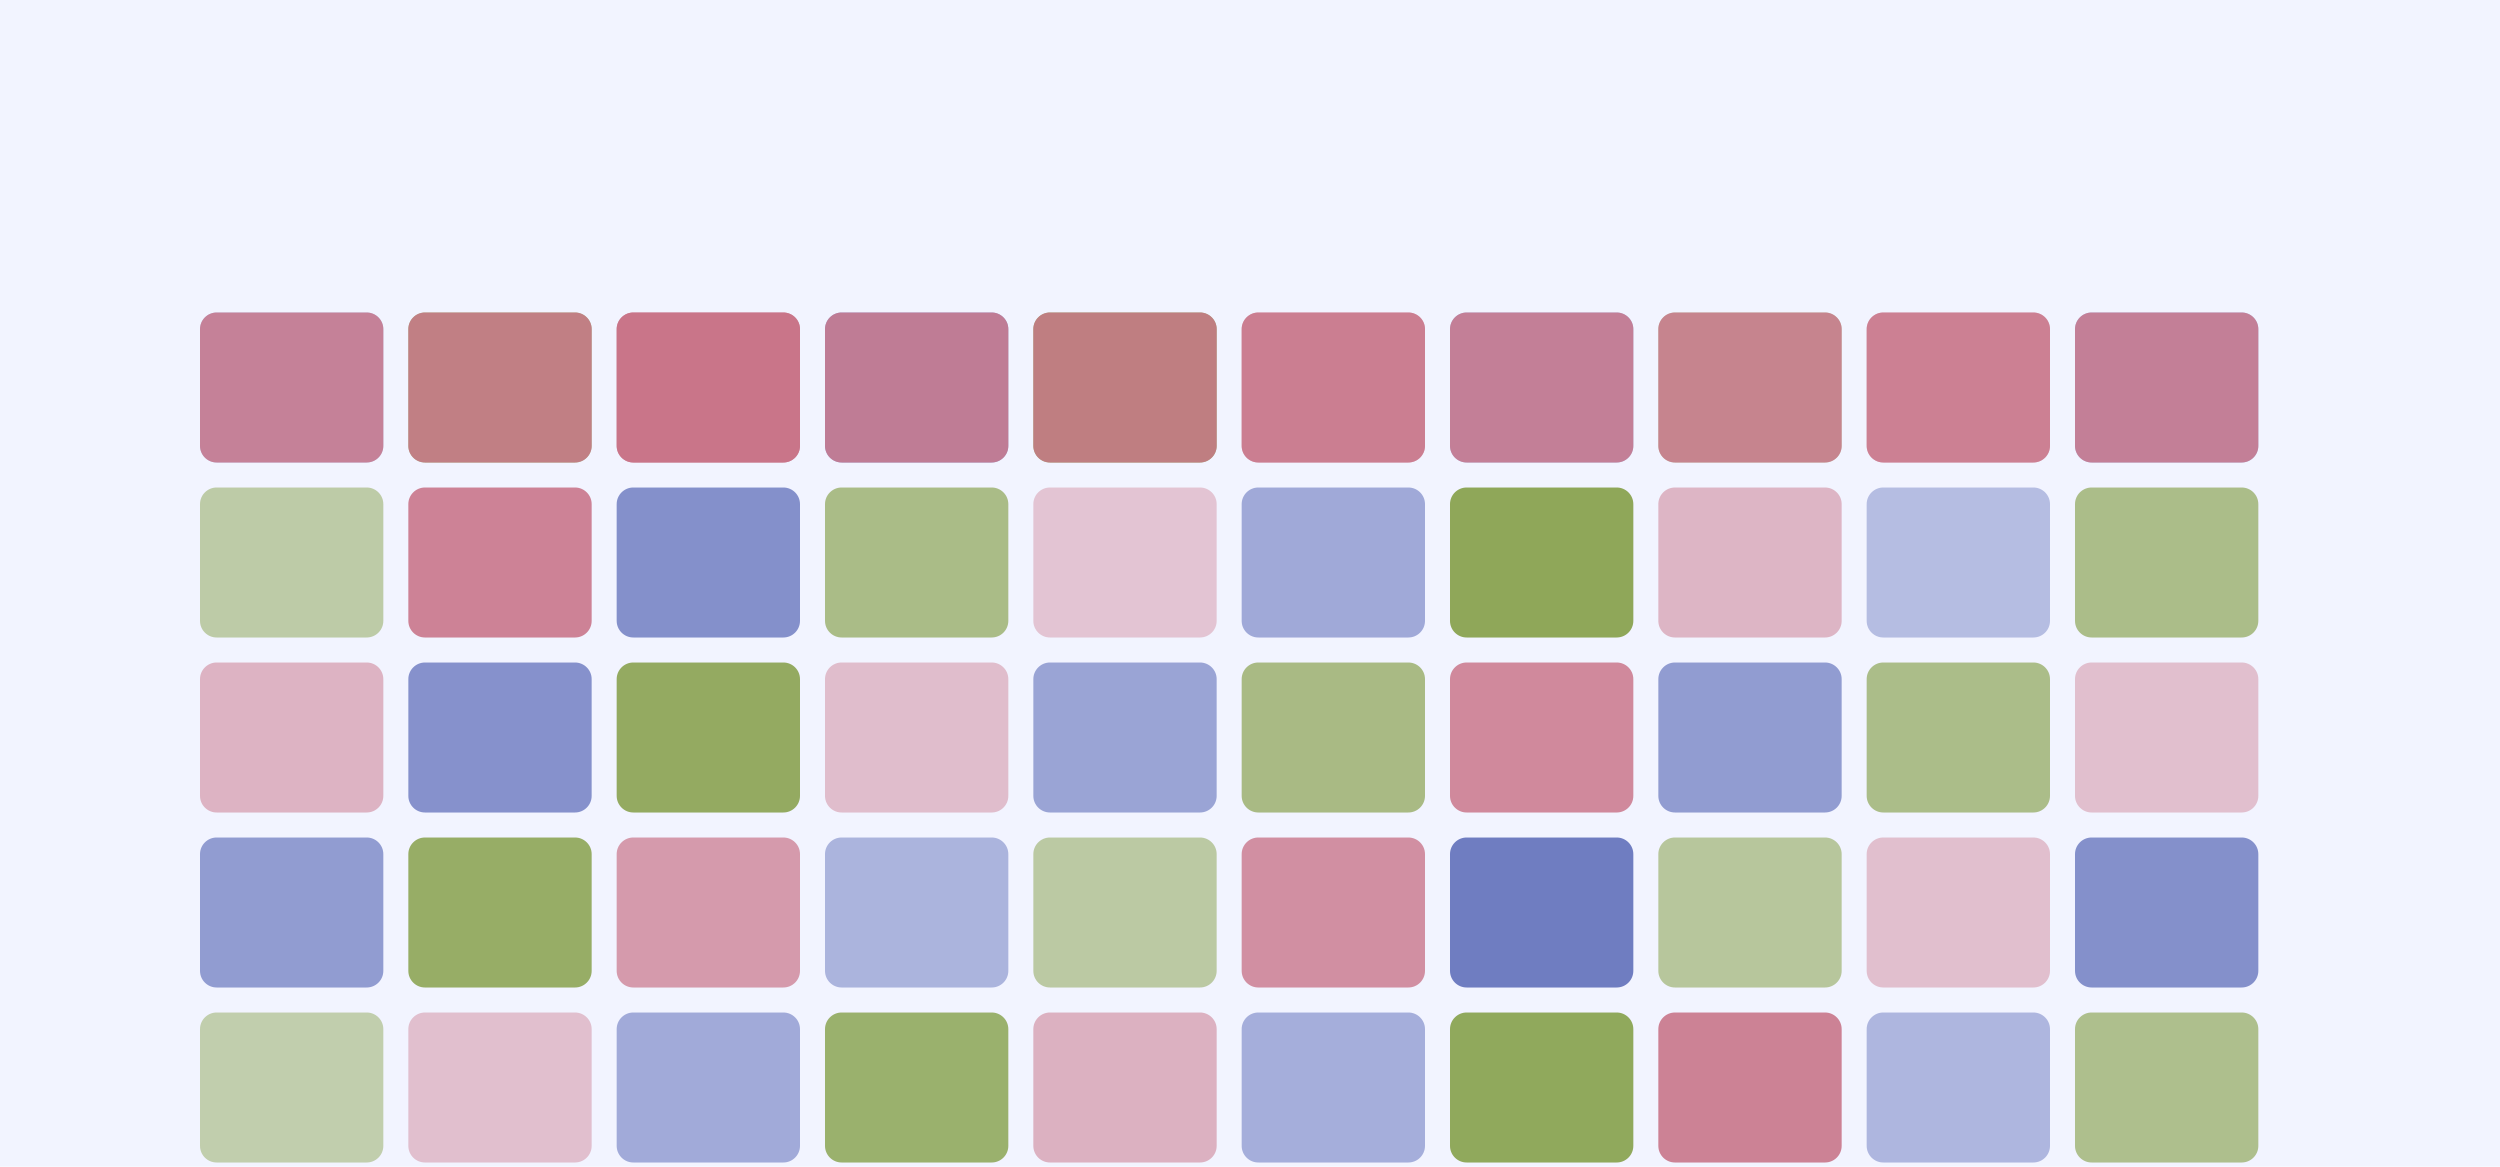
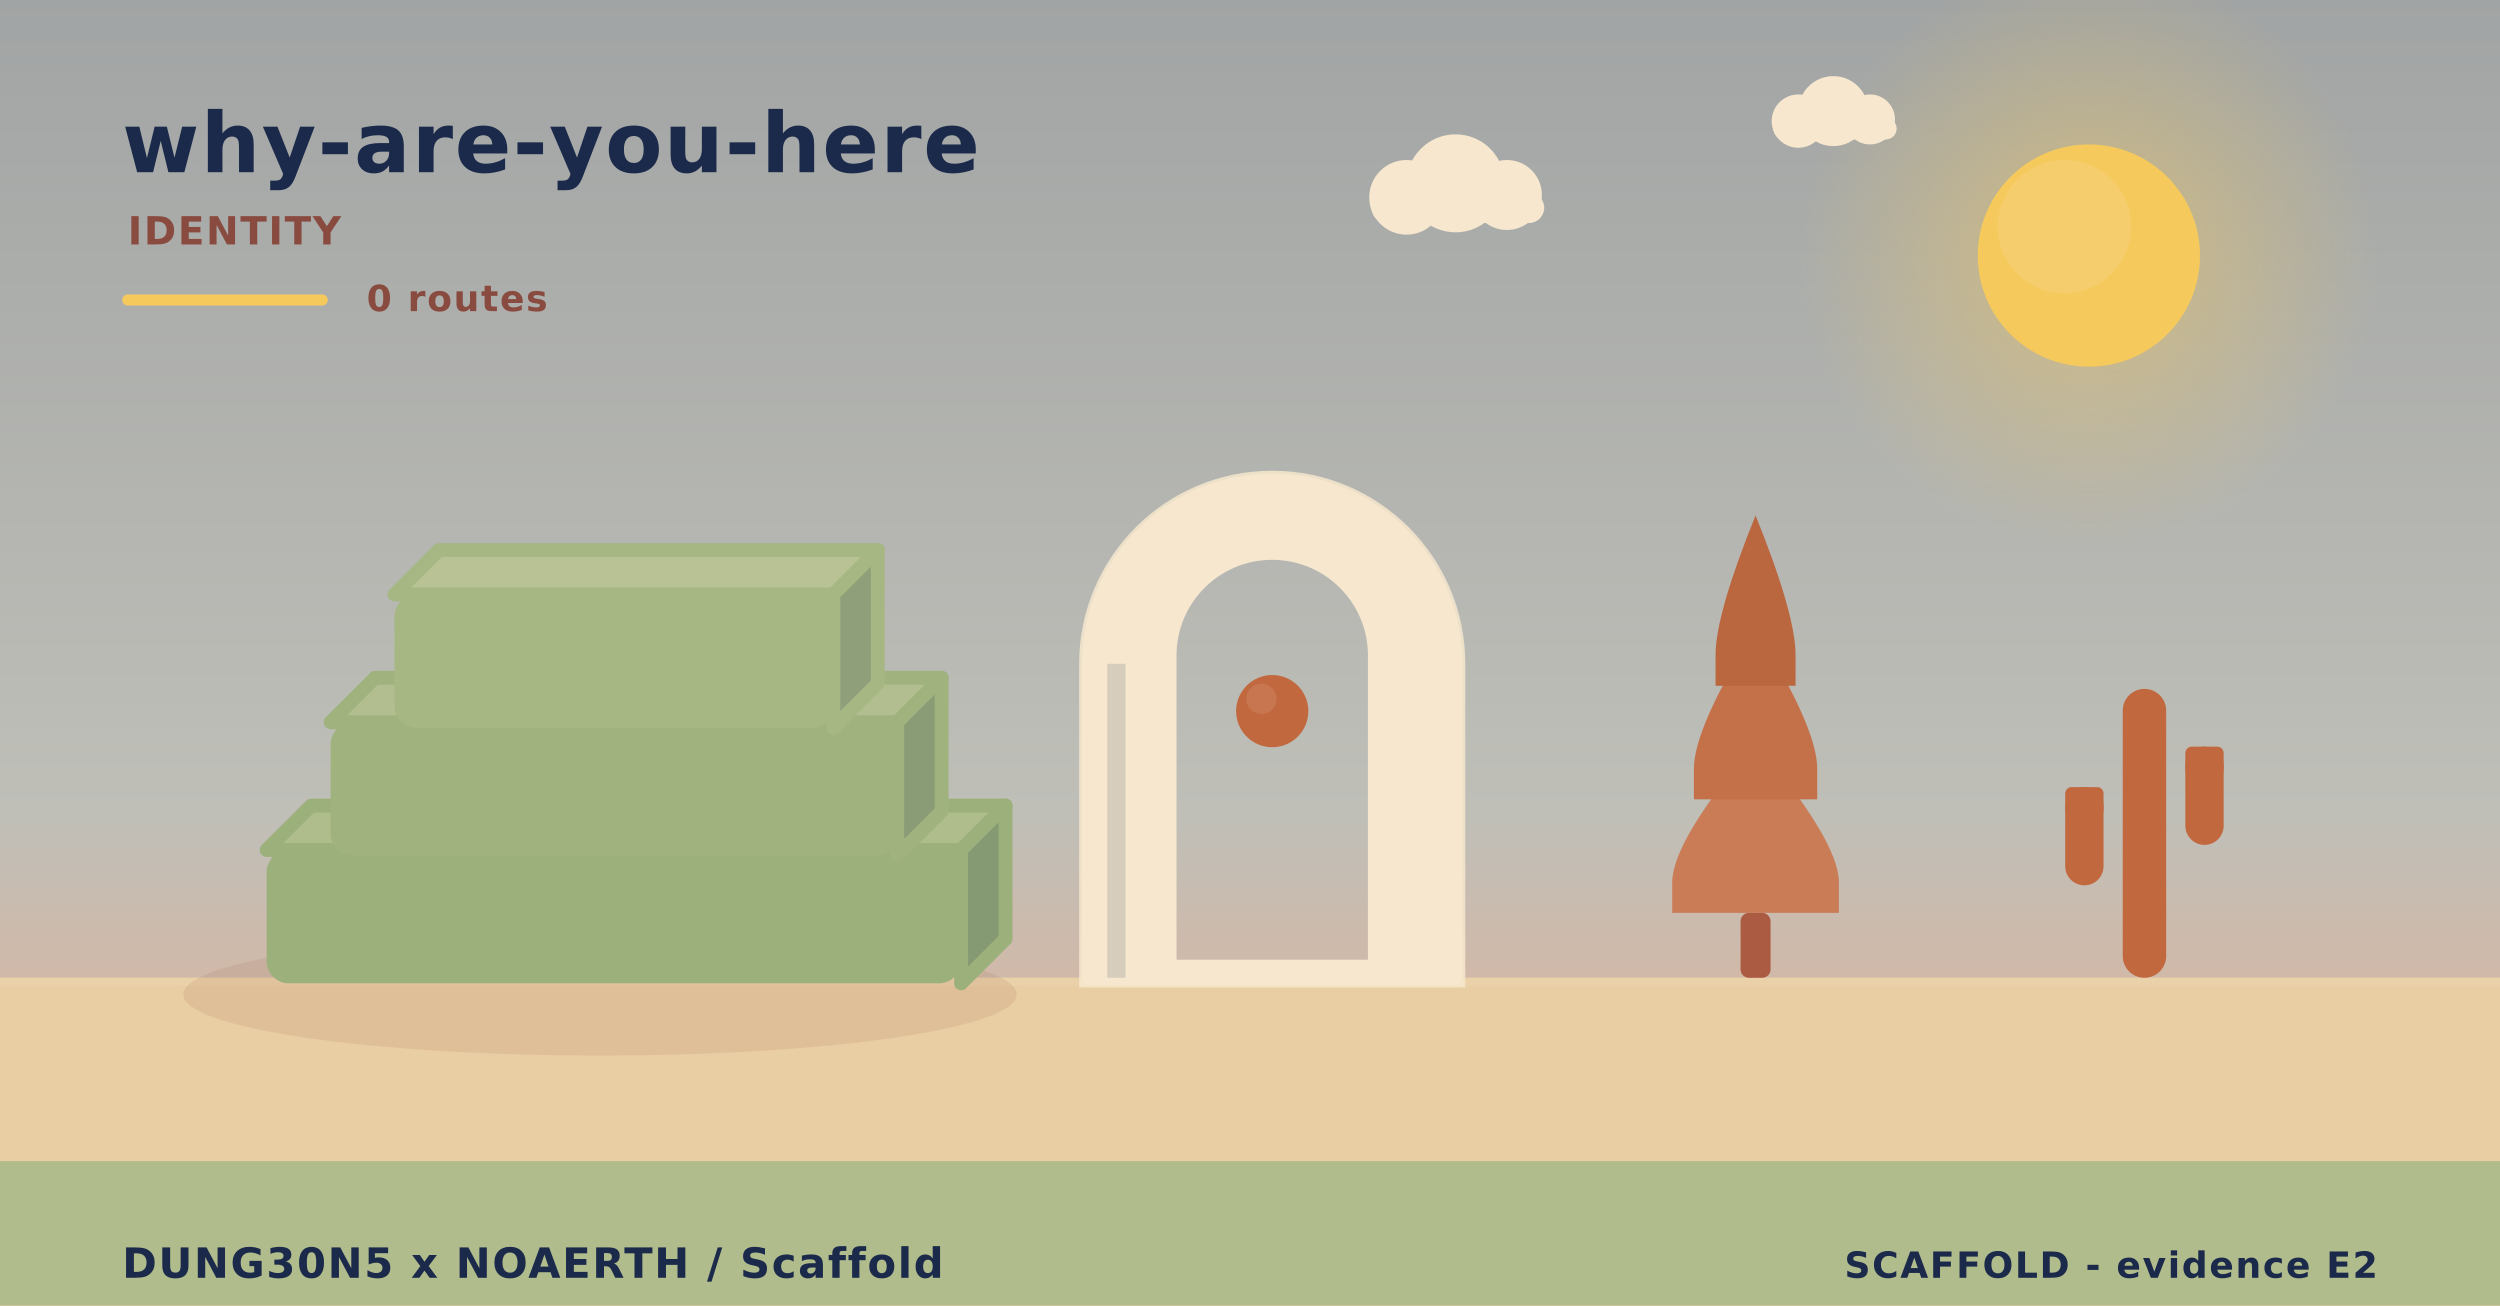
- <svg xmlns="http://www.w3.org/2000/svg" viewBox="0 0 1200 560" width="1200" height="560" role="img" aria-label="why-are-you-here hero">
-   <rect width="1200" height="560" fill="#f2f4ff" />
-   <defs>
-     <linearGradient id="gh" x1="0" y1="0" x2="1" y2="1">
-       <stop offset="0%" stop-color="#6473bc" />
-       <stop offset="100%" stop-color="#829d44" />
-     </linearGradient>
-   </defs>
-   <rect x="96.00" y="150.00" width="88.00" height="72.00" rx="8.00" fill="#6473bc" opacity="0.37" />
-   <rect x="196.00" y="150.00" width="88.00" height="72.00" rx="8.00" fill="#829d44" opacity="0.66" />
-   <rect x="296.00" y="150.00" width="88.00" height="72.00" rx="8.00" fill="#c77085" opacity="0.81" />
-   <rect x="396.00" y="150.00" width="88.00" height="72.00" rx="8.00" fill="#6473bc" opacity="0.59" />
-   <rect x="496.00" y="150.00" width="88.00" height="72.00" rx="8.00" fill="#829d44" opacity="0.74" />
-   <rect x="596.00" y="150.00" width="88.00" height="72.00" rx="8.00" fill="#c77085" opacity="0.50" />
-   <rect x="696.00" y="150.00" width="88.00" height="72.00" rx="8.00" fill="#6473bc" opacity="0.45" />
-   <rect x="796.00" y="150.00" width="88.00" height="72.00" rx="8.00" fill="#829d44" opacity="0.41" />
-   <rect x="896.00" y="150.00" width="88.00" height="72.00" rx="8.00" fill="#c77085" opacity="0.41" />
-   <rect x="996.00" y="150.00" width="88.00" height="72.00" rx="8.00" fill="#6473bc" opacity="0.45" />
-   <rect x="96.00" y="234.00" width="88.00" height="72.00" rx="8.00" fill="#829d44" opacity="0.47" />
-   <rect x="196.00" y="234.00" width="88.00" height="72.00" rx="8.00" fill="#c77085" opacity="0.86" />
-   <rect x="296.00" y="234.00" width="88.00" height="72.00" rx="8.00" fill="#6473bc" opacity="0.77" />
-   <rect x="396.00" y="234.00" width="88.00" height="72.00" rx="8.00" fill="#829d44" opacity="0.64" />
-   <rect x="496.00" y="234.00" width="88.00" height="72.00" rx="8.00" fill="#c77085" opacity="0.36" />
-   <rect x="596.00" y="234.00" width="88.00" height="72.00" rx="8.00" fill="#6473bc" opacity="0.58" />
-   <rect x="696.00" y="234.00" width="88.00" height="72.00" rx="8.00" fill="#829d44" opacity="0.89" />
-   <rect x="796.00" y="234.00" width="88.00" height="72.00" rx="8.00" fill="#c77085" opacity="0.48" />
-   <rect x="896.00" y="234.00" width="88.00" height="72.00" rx="8.00" fill="#6473bc" opacity="0.43" />
-   <rect x="996.00" y="234.00" width="88.00" height="72.00" rx="8.00" fill="#829d44" opacity="0.63" />
-   <rect x="96.00" y="318.00" width="88.00" height="72.00" rx="8.00" fill="#c77085" opacity="0.49" />
-   <rect x="196.00" y="318.00" width="88.00" height="72.00" rx="8.00" fill="#6473bc" opacity="0.76" />
-   <rect x="296.00" y="318.00" width="88.00" height="72.00" rx="8.00" fill="#829d44" opacity="0.84" />
-   <rect x="396.00" y="318.00" width="88.00" height="72.00" rx="8.00" fill="#c77085" opacity="0.42" />
-   <rect x="496.00" y="318.00" width="88.00" height="72.00" rx="8.00" fill="#6473bc" opacity="0.62" />
-   <rect x="596.00" y="318.00" width="88.00" height="72.00" rx="8.00" fill="#829d44" opacity="0.66" />
-   <rect x="696.00" y="318.00" width="88.00" height="72.00" rx="8.00" fill="#c77085" opacity="0.81" />
-   <rect x="796.00" y="318.00" width="88.00" height="72.00" rx="8.00" fill="#6473bc" opacity="0.68" />
-   <rect x="896.00" y="318.00" width="88.00" height="72.00" rx="8.00" fill="#829d44" opacity="0.63" />
-   <rect x="996.00" y="318.00" width="88.00" height="72.00" rx="8.00" fill="#c77085" opacity="0.40" />
-   <rect x="96.00" y="402.00" width="88.00" height="72.00" rx="8.00" fill="#6473bc" opacity="0.68" />
-   <rect x="196.00" y="402.00" width="88.00" height="72.00" rx="8.00" fill="#829d44" opacity="0.82" />
-   <rect x="296.00" y="402.00" width="88.00" height="72.00" rx="8.00" fill="#c77085" opacity="0.68" />
-   <rect x="396.00" y="402.00" width="88.00" height="72.00" rx="8.00" fill="#6473bc" opacity="0.50" />
-   <rect x="496.00" y="402.00" width="88.00" height="72.00" rx="8.00" fill="#829d44" opacity="0.49" />
-   <rect x="596.00" y="402.00" width="88.00" height="72.00" rx="8.00" fill="#c77085" opacity="0.76" />
-   <rect x="696.00" y="402.00" width="88.00" height="72.00" rx="8.00" fill="#6473bc" opacity="0.92" />
-   <rect x="796.00" y="402.00" width="88.00" height="72.00" rx="8.00" fill="#829d44" opacity="0.53" />
-   <rect x="896.00" y="402.00" width="88.00" height="72.00" rx="8.00" fill="#c77085" opacity="0.40" />
-   <rect x="996.00" y="402.00" width="88.00" height="72.00" rx="8.00" fill="#6473bc" opacity="0.77" />
-   <rect x="96.00" y="486.00" width="88.00" height="72.00" rx="8.00" fill="#829d44" opacity="0.44" />
-   <rect x="196.00" y="486.00" width="88.00" height="72.00" rx="8.00" fill="#c77085" opacity="0.40" />
-   <rect x="296.00" y="486.00" width="88.00" height="72.00" rx="8.00" fill="#6473bc" opacity="0.57" />
-   <rect x="396.00" y="486.00" width="88.00" height="72.00" rx="8.00" fill="#829d44" opacity="0.78" />
-   <rect x="496.00" y="486.00" width="88.00" height="72.00" rx="8.00" fill="#c77085" opacity="0.51" />
-   <rect x="596.00" y="486.00" width="88.00" height="72.00" rx="8.00" fill="#6473bc" opacity="0.54" />
-   <rect x="696.00" y="486.00" width="88.00" height="72.00" rx="8.00" fill="#829d44" opacity="0.87" />
-   <rect x="796.00" y="486.00" width="88.00" height="72.00" rx="8.00" fill="#c77085" opacity="0.87" />
-   <rect x="896.00" y="486.00" width="88.00" height="72.00" rx="8.00" fill="#6473bc" opacity="0.48" />
-   <rect x="996.00" y="486.00" width="88.00" height="72.00" rx="8.00" fill="#829d44" opacity="0.61" />
+ <svg xmlns="http://www.w3.org/2000/svg" width="900" height="470" viewBox="0 0 900 470" role="img" aria-label="why-are-you-here - identity">
+   <linearGradient id="skyh" x1="0" y1="0" x2="0" y2="1">
+     <stop offset="0" stop-color="#a1a4a4" />
+     <stop offset="0.62" stop-color="#bfbfb8" />
+     <stop offset="1" stop-color="#f3ad8a" />
+   </linearGradient>
+   <rect width="900" height="470" fill="url(#skyh)" />
+   <radialGradient id="sunh">
+     <stop offset="0.35" stop-color="#f5c95c" stop-opacity="0.34" />
+     <stop offset="1" stop-color="#f5c95c" stop-opacity="0" />
+   </radialGradient>
+   <circle cx="752" cy="92" r="104" fill="url(#sunh)" />
+   <circle cx="752" cy="92" r="40" fill="#f5c95c" />
+   <circle cx="743.2" cy="81.6" r="24" fill="#f5d27e" opacity="0.5" />
  <g>
-     <rect x="96.00" y="150.00" width="88.00" height="72.00" rx="8.00" fill="#c77085" opacity="0.80" />
-     <animate attributeName="opacity" values="0.25;1.0;0.25" dur="9.867s" begin="5.37s" repeatCount="indefinite" />
+     <circle cx="524" cy="66" r="17.64" fill="#f6e7ce" />
+     <circle cx="506.36" cy="71.04" r="13.44" fill="#f6e7ce" />
+     <circle cx="542.48" cy="70.2" r="12.6" fill="#f6e7ce" />
+     <rect x="493.76" y="69.36" width="62.16" height="10.92" rx="5.46" fill="#f6e7ce" />
+     <animateTransform attributeName="transform" type="translate" values="0 0;24 0;0 0" dur="36s" begin="0s" repeatCount="indefinite" />
  </g>
  <g>
-     <rect x="196.00" y="150.00" width="88.00" height="72.00" rx="8.00" fill="#c77085" opacity="0.80" />
-     <animate attributeName="opacity" values="0.25;1.0;0.25" dur="9.867s" begin="5.69s" repeatCount="indefinite" />
+     <circle cx="660" cy="40" r="12.6" fill="#f6e7ce" />
+     <circle cx="647.4" cy="43.6" r="9.6" fill="#f6e7ce" />
+     <circle cx="673.2" cy="43" r="9" fill="#f6e7ce" />
+     <rect x="638.4" y="42.4" width="44.4" height="7.8" rx="3.9" fill="#f6e7ce" />
+     <animateTransform attributeName="transform" type="translate" values="0 0;-18 0;0 0" dur="46s" begin="3s" repeatCount="indefinite" />
+   </g>
+   <rect x="0" y="352" width="900" height="118" fill="#e9cda3" />
+   <rect x="0" y="352" width="900" height="3" fill="#ebd1a9" />
+   <text x="44" y="62" font-family="Verdana,DejaVu Sans,sans-serif" font-size="30" font-weight="700" letter-spacing="0.6" fill="#1b2a4a" text-anchor="start">why-are-you-here</text>
+   <text x="46" y="88" font-family="Verdana,DejaVu Sans,sans-serif" font-size="14" font-weight="700" letter-spacing="0.6" fill="#894b3f" text-anchor="start">IDENTITY</text>
+   <rect x="44" y="106" width="74" height="4" rx="2" fill="#f5c95c" />
+   <text x="132" y="112" font-family="Verdana,DejaVu Sans,sans-serif" font-size="13" font-weight="700" letter-spacing="0.6" fill="#894b3f" text-anchor="start">0 routes</text>
+   <ellipse cx="216" cy="358" rx="150" ry="22" fill="rgba(138,90,68,0.11)" />
+   <g>
+     <path d="M96,306 L346,306 L362,290 L112,290 Z" fill="#afbc8c" stroke="#9bb07a" stroke-width="5" stroke-linejoin="round" />
+     <path d="M346,306 L362,290 L362,338 L346,354 Z" fill="#859972" stroke="#9bb07a" stroke-width="5" stroke-linejoin="round" />
+     <rect x="96" y="306" width="250" height="48" rx="8" fill="#9bb07a" />
+     <animateTransform attributeName="transform" type="translate" values="0 10;0 0" dur="0.9s" begin="0s" fill="freeze" />
  </g>
  <g>
-     <rect x="296.00" y="150.00" width="88.00" height="72.00" rx="8.00" fill="#c77085" opacity="0.80" />
-     <animate attributeName="opacity" values="0.25;1.0;0.25" dur="9.867s" begin="6.01s" repeatCount="indefinite" />
+     <path d="M119,260 L323,260 L339,244 L135,244 Z" fill="#b3be90" stroke="#a0b37f" stroke-width="5" stroke-linejoin="round" />
+     <path d="M323,260 L339,244 L339,292 L323,308 Z" fill="#899c76" stroke="#a0b37f" stroke-width="5" stroke-linejoin="round" />
+     <rect x="119" y="260" width="204" height="48" rx="8" fill="#a0b37f" />
+     <animateTransform attributeName="transform" type="translate" values="0 10;0 0" dur="0.9s" begin="0.28s" fill="freeze" />
  </g>
  <g>
-     <rect x="396.00" y="150.00" width="88.00" height="72.00" rx="8.00" fill="#c77085" opacity="0.80" />
-     <animate attributeName="opacity" values="0.25;1.0;0.25" dur="9.867s" begin="6.33s" repeatCount="indefinite" />
+     <path d="M142,214 L300,214 L316,198 L158,198 Z" fill="#b8c294" stroke="#a6b784" stroke-width="5" stroke-linejoin="round" />
+     <path d="M300,214 L316,198 L316,246 L300,262 Z" fill="#8e9f7a" stroke="#a6b784" stroke-width="5" stroke-linejoin="round" />
+     <rect x="142" y="214" width="158" height="48" rx="8" fill="#a6b784" />
+     <animateTransform attributeName="transform" type="translate" values="0 10;0 0" dur="0.9s" begin="0.56s" fill="freeze" />
  </g>
+   <path d="M392,352 L392,238.96 A66,66 0 0 1 524,238.96 L524,352 Z M421.04,348 L421.04,236 A36.96,36.96 0 0 1 494.96,236 L494.96,348 Z" fill="#f6e7ce" fill-rule="evenodd" stroke="#f6e7ce" stroke-width="5" stroke-linejoin="round" />
+   <path d="M392,352 L392,238.96 A66,66 0 0 1 524,238.96 L524,352 Z" fill="none" stroke="#f6e7ce" stroke-width="7" stroke-linecap="round" opacity="0.85" />
+   <rect x="398.6" y="238.96" width="6.6" height="113.04" fill="#d7cdbc" />
  <g>
-     <rect x="496.00" y="150.00" width="88.00" height="72.00" rx="8.00" fill="#c77085" opacity="0.80" />
-     <animate attributeName="opacity" values="0.25;1.0;0.25" dur="9.867s" begin="6.65s" repeatCount="indefinite" />
+     <circle cx="458" cy="256" r="13" fill="#c1683f" />
+     <circle cx="454.1" cy="251.58" r="5.46" fill="#cc815c" opacity="0.55" />
+     <animate attributeName="opacity" values="0.78;1;0.78" dur="5.2s" begin="0s" repeatCount="indefinite" />
  </g>
-   <g>
-     <rect x="596.00" y="150.00" width="88.00" height="72.00" rx="8.00" fill="#c77085" opacity="0.80" />
-     <animate attributeName="opacity" values="0.25;1.0;0.25" dur="9.867s" begin="6.97s" repeatCount="indefinite" />
-   </g>
-   <g>
-     <rect x="696.00" y="150.00" width="88.00" height="72.00" rx="8.00" fill="#c77085" opacity="0.80" />
-     <animate attributeName="opacity" values="0.25;1.0;0.25" dur="9.867s" begin="7.29s" repeatCount="indefinite" />
-   </g>
-   <g>
-     <rect x="796.00" y="150.00" width="88.00" height="72.00" rx="8.00" fill="#c77085" opacity="0.80" />
-     <animate attributeName="opacity" values="0.25;1.0;0.25" dur="9.867s" begin="7.61s" repeatCount="indefinite" />
-   </g>
-   <g>
-     <rect x="896.00" y="150.00" width="88.00" height="72.00" rx="8.00" fill="#c77085" opacity="0.80" />
-     <animate attributeName="opacity" values="0.25;1.0;0.25" dur="9.867s" begin="7.93s" repeatCount="indefinite" />
-   </g>
-   <g>
-     <rect x="996.00" y="150.00" width="88.00" height="72.00" rx="8.00" fill="#c77085" opacity="0.80" />
-     <animate attributeName="opacity" values="0.25;1.0;0.25" dur="9.867s" begin="8.25s" repeatCount="indefinite" />
-   </g>
+   <rect x="626.6" y="328.64" width="10.8" height="23.36" rx="3" fill="#ac5b43" />
+   <path d="M632,267.32 Q602,302.89 602,317.6 Q602,328.64 602,328.64 L662,328.64 Q662,328.64 662,317.6 Q662,302.89 632,267.32 Z" fill="#c97c56" />
+   <path d="M632,226.44 Q609.8,262.01 609.8,276.72 Q609.8,287.76 609.8,287.76 L654.2,287.76 Q654.2,287.76 654.2,276.72 Q654.2,262.01 632,226.44 Z" fill="#c47048" />
+   <path d="M632,185.56 Q617.6,221.13 617.6,235.84 Q617.6,246.88 617.6,246.88 L646.4,246.88 Q646.4,246.88 646.4,235.84 Q646.4,221.13 632,185.56 Z" fill="#ba663f" />
+   <rect x="764.18" y="248" width="15.64" height="104" rx="7.82" fill="#c1683f" />
+   <rect x="743.48" y="283.36" width="13.8" height="35.36" rx="6.9" fill="#c1683f" />
+   <rect x="743.48" y="283.36" width="13.8" height="10.4" rx="2.3" fill="#c1683f" />
+   <rect x="786.72" y="268.8" width="13.8" height="35.36" rx="6.9" fill="#c1683f" />
+   <rect x="786.72" y="268.8" width="13.8" height="10.4" rx="2.3" fill="#c1683f" />
+   <rect x="0" y="418" width="900" height="52" rx="0" fill="#adbb8b" opacity="0.94" />
+   <text x="44" y="460" font-family="Verdana,DejaVu Sans,sans-serif" font-size="15" font-weight="700" letter-spacing="0.6" fill="#1b2a4a" text-anchor="start">DUNG30N5 x NOAERTH  /  Scaffold</text>
+   <text x="856" y="460" font-family="Verdana,DejaVu Sans,sans-serif" font-size="13" font-weight="700" letter-spacing="0.6" fill="#1b2a4a" text-anchor="end">SCAFFOLD  -  evidence E2</text>
</svg>
